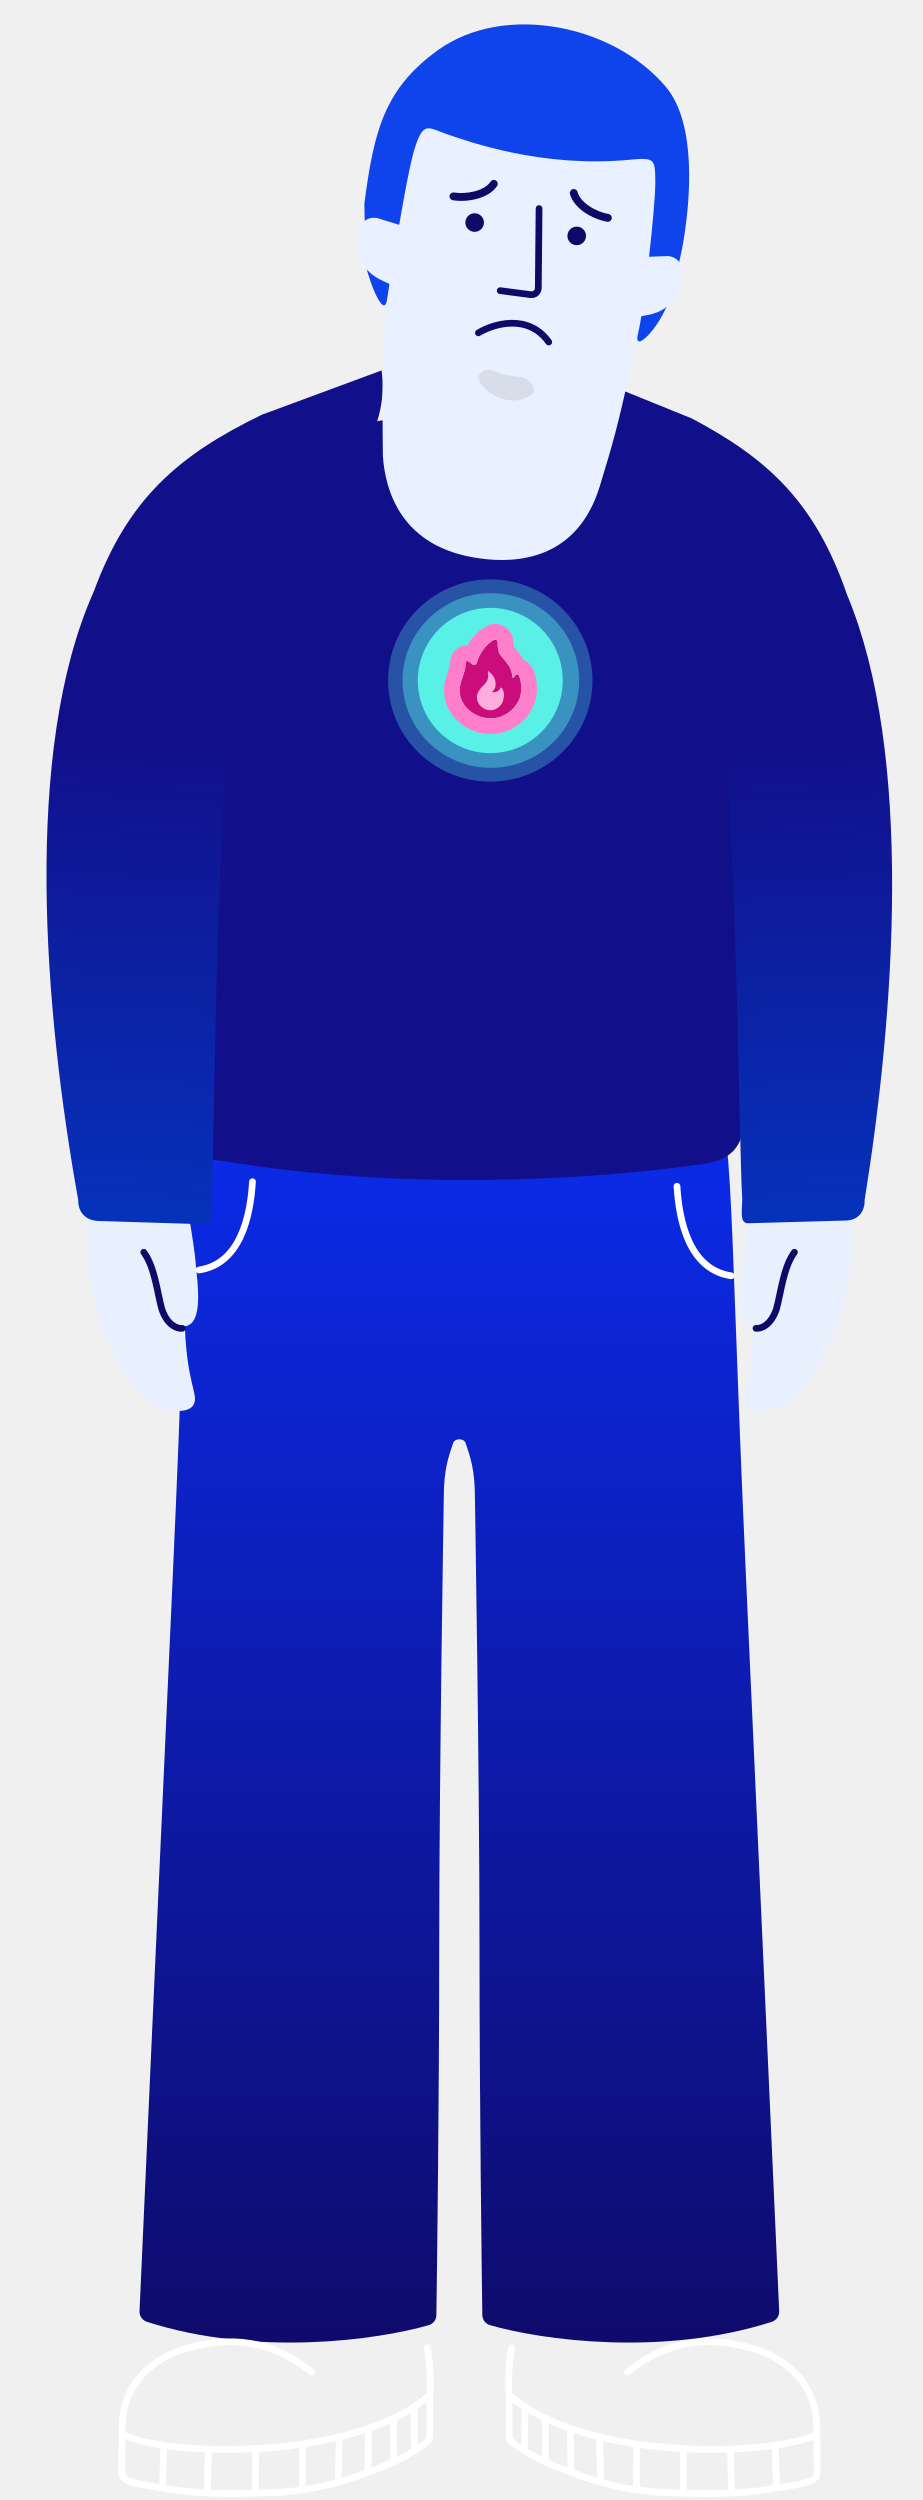
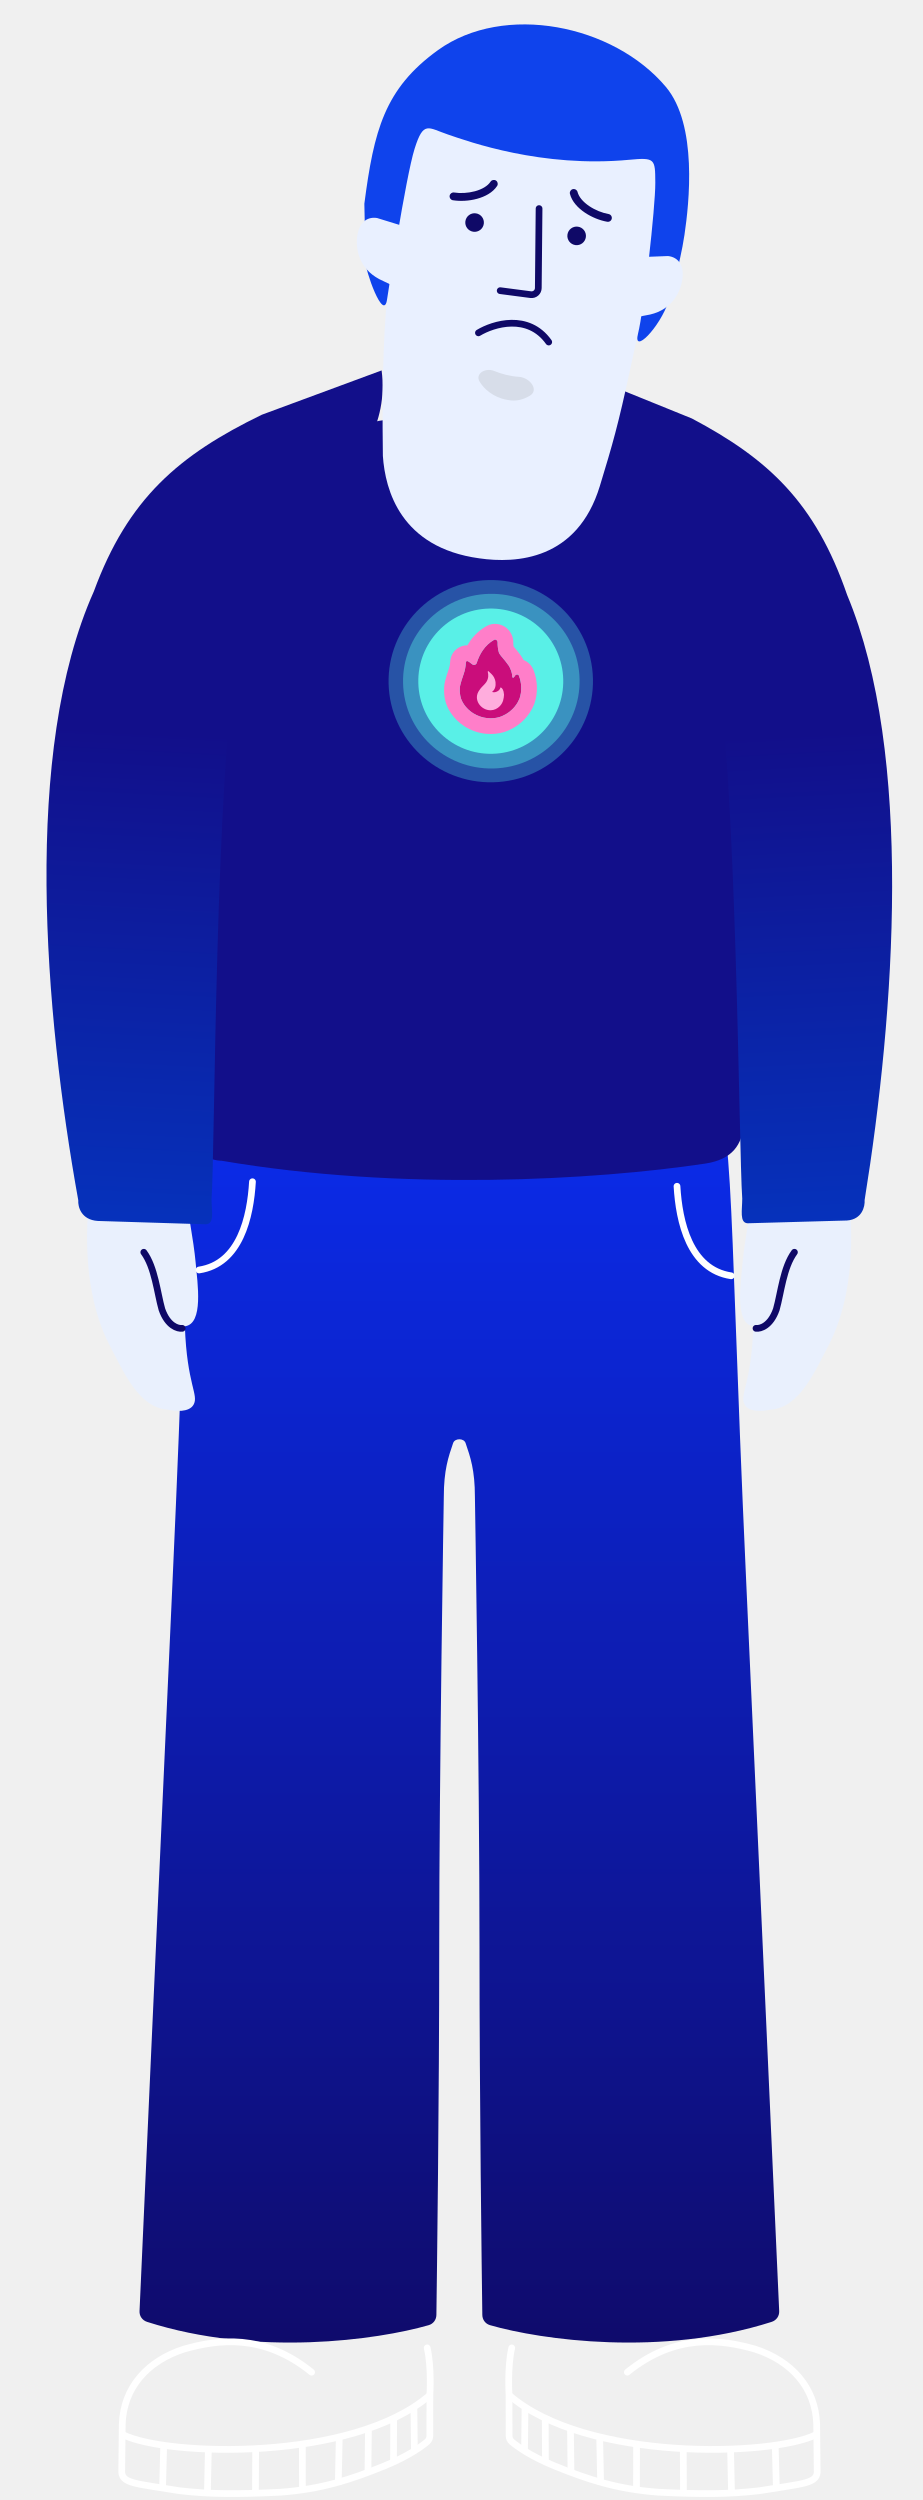
- <svg xmlns="http://www.w3.org/2000/svg" width="412" height="1116" viewBox="0 0 412 1116" fill="none">
-   <path fill-rule="evenodd" clip-rule="evenodd" d="M205.058 504.064C145.041 503.993 114.08 493.534 101.831 489.397C99.259 488.528 97.511 487.937 96.494 487.781C91.791 487.057 88.935 491.701 88.096 494.113C84.601 511.521 83.673 536.788 81.69 590.781C80.623 619.843 79.25 657.228 77.007 706.19C71.115 834.758 63.485 1004.93 62.285 1031.7C62.186 1033.91 63.559 1035.82 65.669 1036.49C114.578 1052.15 168.493 1044.56 191.379 1037.95C193.425 1037.36 194.775 1035.53 194.805 1033.4C195.044 1016.08 196.07 937.874 196.07 868.892C196.07 790.968 198.106 668.778 198.115 668.239C198.115 668.222 198.115 668.228 198.115 668.212C198.118 656.272 200.151 650.362 202.279 644.176C203.054 641.923 207.061 641.923 207.836 644.176C209.965 650.362 211.998 656.272 212.001 668.212C212.001 668.228 212 668.222 212.001 668.239C212.01 668.778 214.045 790.968 214.045 868.892C214.045 937.874 215.071 1016.08 215.31 1033.4C215.34 1035.53 216.69 1037.36 218.737 1037.95C241.622 1044.56 295.537 1052.15 344.446 1036.49C346.556 1035.82 347.929 1033.91 347.83 1031.7C346.63 1004.93 339 834.758 333.109 706.19C330.865 657.228 329.492 619.843 328.425 590.781C326.442 536.788 325.514 511.521 322.02 494.113C321.18 491.701 318.325 487.057 313.621 487.781C312.604 487.937 310.857 488.528 308.284 489.397C296.036 493.534 265.074 503.993 205.058 504.064Z" fill="url(#paint0_linear_328:53)" />
-   <path d="M302.211 529.543C303.141 545.348 307.792 566.732 326.396 569.521" stroke="white" stroke-width="3" stroke-linecap="round" />
-   <path d="M333.058 323.532C331.727 211.732 288.066 193.336 263.234 189.923C213.951 181.104 173.161 186.249 158.926 189.923C97.57 207.802 90.216 241.524 85.122 317.465C81.772 367.397 75.071 459.828 82.412 502.226C84.62 514.978 94.373 518.166 98.974 518.166C179.024 531.828 265.554 526.817 314.812 519.428C327.257 517.562 331.111 510.717 332.043 502.226C336.351 462.964 332.579 360.397 333.058 323.532Z" fill="#120F8A" />
-   <path d="M370.084 600.182C376.364 587.833 381.39 568.927 379.596 541.593L335.458 537.591C335.458 537.591 332.357 553.999 331.505 563.452C330.654 572.905 327.838 590.995 336.296 592.052C335.37 618.283 329.952 622.655 332.426 627.065C334.405 630.594 340.774 630.015 343.71 629.285C356.982 628.574 363.741 612.167 370.084 600.182Z" fill="#E9F0FD" />
-   <path d="M308.871 186.819L259.682 166.887C254.219 214.837 308.194 234.602 319.241 291.635C328.94 344.241 329.8 514.394 331.337 535.038C331.337 540.139 330.036 545.834 333.702 546.071L378.062 544.834C384.857 544.362 386.163 538.562 385.967 535.722C399.452 452.106 407.829 336.631 378.165 265.599C363.934 224.249 342.925 204.853 308.871 186.819Z" fill="url(#paint1_linear_328:53)" />
-   <path d="M48.739 600.182C42.459 587.833 37.433 568.927 39.227 541.593L83.365 537.591C83.365 537.591 86.466 553.999 87.318 563.452C88.169 572.905 90.985 590.995 82.527 592.052C83.454 618.283 88.872 622.655 86.398 627.065C84.418 630.594 78.05 630.015 75.113 629.285C61.841 628.574 55.082 612.167 48.739 600.182Z" fill="#E9F0FD" />
-   <path d="M116.898 185.131L170.35 165.356C176.573 213.644 117.909 233.224 106.205 290.556C95.945 343.442 95.983 514.676 94.427 535.443C94.456 540.577 95.905 546.316 91.915 546.534L43.6 545.032C36.199 544.518 34.742 538.674 34.94 535.817C19.777 451.589 9.992 335.329 41.889 264.014C57.15 222.483 79.917 203.084 116.898 185.131Z" fill="url(#paint2_linear_328:53)" />
-   <path d="M81.344 592.969C79.388 593.226 74.835 591.892 72.27 584.5C70.176 577.066 69.157 565.767 64.19 559.005" stroke="#0F0967" stroke-width="3" stroke-linecap="round" />
-   <path d="M337.48 592.969C339.435 593.226 343.988 591.892 346.553 584.5C348.647 577.066 349.667 565.767 354.633 559.005" stroke="#0F0967" stroke-width="3" stroke-linecap="round" />
-   <ellipse rx="45.629" ry="45.146" transform="matrix(0.999718 -0.0237283 0.0237518 0.999718 218.867 303.776)" fill="#59F0E7" fill-opacity="0.3" />
-   <ellipse rx="39.407" ry="38.99" transform="matrix(0.999718 -0.0237283 0.0237518 0.999718 219.113 303.77)" fill="#59F0E7" fill-opacity="0.4" />
-   <ellipse rx="32.355" ry="32.423" transform="matrix(0.999718 -0.0237283 0.0237518 0.999718 218.866 303.776)" fill="#59F0E7" />
-   <mask id="path-13-outside-1_328:53" maskUnits="userSpaceOnUse" x="196.515" y="277.34" width="44.175" height="51.006" fill="black">
-     <rect fill="white" x="196.515" y="277.34" width="44.175" height="51.006" />
-     <path d="M227.811 298.497C228.726 300.576 228.577 301.566 228.704 302.193C228.741 302.381 228.927 302.567 229.113 302.521C229.166 302.507 229.208 302.47 229.254 302.44C229.471 302.296 229.674 302.025 229.855 301.705C230.277 300.957 231.323 300.84 231.64 301.639C232.943 304.925 233.025 308.682 231.916 311.876C231.284 313.422 229.372 317.293 224.462 319.514C222.985 320.299 218.877 321.466 214.257 319.851C209.638 318.239 207.174 314.95 206.167 312.775C205.766 311.923 205.052 310.027 205.268 307.057C205.327 305.526 206.758 301.475 206.937 300.992C207.658 299.01 207.898 297.068 207.944 295.803C207.965 295.231 208.392 294.899 208.89 295.181C209.148 295.327 209.424 295.497 209.674 295.667C210.083 295.959 210.432 296.229 210.743 296.497C211.391 297.055 212.528 296.81 212.785 295.995C213.454 293.877 214.347 291.986 215.466 290.365C216.806 288.355 218.604 286.728 220.562 285.618C221.283 285.209 222.157 285.928 222.133 286.757C222.097 287.96 222.219 289.549 222.716 291.334C222.735 291.401 222.761 291.466 222.794 291.527C223.295 292.435 224.05 293.249 224.716 294.066C225.009 294.346 225.209 294.724 225.502 295.004C227.076 296.975 227.371 297.499 227.811 298.497Z" />
+ <svg xmlns="http://www.w3.org/2000/svg" width="412" height="1116" fill="none">
+   <path fill-rule="evenodd" clip-rule="evenodd" d="M205.058 504.064c-60.017-.071-90.978-10.53-103.227-14.667-2.572-.869-4.32-1.46-5.337-1.616-4.703-.724-7.559 3.92-8.398 6.332-3.495 17.408-4.423 42.675-6.406 96.668-1.067 29.062-2.44 66.447-4.683 115.409-5.892 128.568-13.522 298.74-14.722 325.51-.099 2.21 1.275 4.12 3.384 4.79 48.909 15.66 102.824 8.07 125.71 1.46 2.046-.59 3.396-2.42 3.426-4.55.239-17.32 1.265-95.526 1.265-164.508 0-77.924 2.036-200.114 2.045-200.653v-.027c.003-11.94 2.036-17.85 4.164-24.036.775-2.253 4.782-2.253 5.557 0 2.129 6.186 4.162 12.096 4.165 24.036v.027c.009.539 2.044 122.729 2.044 200.653 0 68.982 1.026 147.188 1.265 164.508.03 2.13 1.38 3.96 3.427 4.55 22.885 6.61 76.8 14.2 125.709-1.46 2.11-.67 3.483-2.58 3.384-4.79-1.2-26.77-8.83-196.942-14.721-325.51-2.244-48.962-3.617-86.347-4.684-115.409-1.983-53.993-2.911-79.26-6.405-96.668-.84-2.412-3.695-7.056-8.399-6.332-1.017.156-2.764.747-5.337 1.616-12.248 4.137-43.21 14.596-103.226 14.667z" fill="url(#prefix__paint0_linear_328:53)" />
+   <path d="M302.211 529.543c.93 15.805 5.581 37.189 24.185 39.978" stroke="#fff" stroke-width="3" stroke-linecap="round" />
+   <path d="M333.058 323.532c-1.331-111.8-44.992-130.196-69.824-133.609-49.283-8.819-90.073-3.674-104.308 0-61.356 17.879-68.71 51.601-73.804 127.542-3.35 49.932-10.051 142.363-2.71 184.761 2.208 12.752 11.961 15.94 16.562 15.94 80.05 13.662 166.58 8.651 215.838 1.262 12.445-1.866 16.299-8.711 17.231-17.202 4.308-39.262.536-141.829 1.015-178.694z" fill="#120F8A" />
+   <path d="M370.084 600.182c6.28-12.349 11.306-31.255 9.512-58.589l-44.138-4.002s-3.101 16.408-3.953 25.861c-.851 9.453-3.667 27.543 4.791 28.6-.926 26.231-6.344 30.603-3.87 35.013 1.979 3.529 8.348 2.95 11.284 2.22 13.272-.711 20.031-17.118 26.374-29.103z" fill="#E9F0FD" />
+   <path d="M308.871 186.819l-49.189-19.932c-5.463 47.95 48.512 67.715 59.559 124.748 9.699 52.606 10.559 222.759 12.096 243.403 0 5.101-1.301 10.796 2.365 11.033l44.36-1.237c6.795-.472 8.101-6.272 7.905-9.112 13.485-83.616 21.862-199.091-7.802-270.123-14.231-41.35-35.24-60.746-69.294-78.78z" fill="url(#prefix__paint1_linear_328:53)" />
+   <path d="M48.74 600.182c-6.28-12.349-11.307-31.255-9.513-58.589l44.138-4.002s3.102 16.408 3.953 25.861 3.667 27.543-4.791 28.6c.927 26.231 6.345 30.603 3.87 35.013-1.979 3.529-8.347 2.95-11.284 2.22-13.272-.711-20.03-17.118-26.374-29.103z" fill="#E9F0FD" />
+   <path d="M116.898 185.131l53.452-19.775c6.223 48.288-52.441 67.868-64.145 125.2-10.26 52.886-10.222 224.12-11.778 244.887.03 5.134 1.478 10.873-2.512 11.091L43.6 545.032c-7.401-.514-8.858-6.358-8.66-9.215-15.163-84.228-24.948-200.488 6.949-271.803 15.26-41.531 38.028-60.93 75.009-78.883z" fill="url(#prefix__paint2_linear_328:53)" />
+   <path d="M81.344 592.969c-1.956.257-6.509-1.077-9.074-8.469-2.094-7.434-3.113-18.733-8.08-25.495M337.48 592.969c1.955.257 6.508-1.077 9.073-8.469 2.094-7.434 3.114-18.733 8.08-25.495" stroke="#0F0967" stroke-width="3" stroke-linecap="round" />
+   <ellipse rx="45.629" ry="45.146" transform="rotate(-1.361 12910.064 -9070.45) skewX(.001)" fill="#59F0E7" fill-opacity=".3" />
+   <ellipse rx="39.407" ry="38.99" transform="rotate(-1.361 12909.934 -9080.819) skewX(.001)" fill="#59F0E7" fill-opacity=".4" />
+   <ellipse rx="32.355" ry="32.423" transform="rotate(-1.361 12910.063 -9070.408) skewX(.001)" fill="#59F0E7" />
+   <mask id="prefix__a" maskUnits="userSpaceOnUse" x="196.515" y="277.34" width="44.175" height="51.006" fill="#000">
+     <path fill="#fff" d="M196.515 277.34h44.175v51.006h-44.175z" />
+     <path d="M227.811 298.497c.915 2.079.766 3.069.893 3.696.037.188.223.374.409.328.053-.014.095-.051.141-.081.217-.144.42-.415.601-.735.422-.748 1.468-.865 1.785-.066 1.303 3.286 1.385 7.043.276 10.237-.632 1.546-2.544 5.417-7.454 7.638-1.477.785-5.585 1.952-10.205.337-4.619-1.612-7.083-4.901-8.09-7.076-.401-.852-1.115-2.748-.899-5.718.059-1.531 1.49-5.582 1.669-6.065a17.559 17.559 0 001.007-5.189c.021-.572.448-.904.946-.622.258.146.534.316.784.486.409.292.758.562 1.069.83.648.558 1.785.313 2.042-.502.669-2.118 1.562-4.009 2.681-5.63a15.171 15.171 0 015.096-4.747c.721-.409 1.595.31 1.571 1.139a15.506 15.506 0 00.583 4.577.951.951 0 00.078.193c.501.908 1.256 1.722 1.922 2.539.293.28.493.658.786.938 1.574 1.971 1.869 2.495 2.309 3.493z" />
  </mask>
-   <path d="M227.811 298.497C228.726 300.576 228.577 301.566 228.704 302.193C228.741 302.381 228.927 302.567 229.113 302.521C229.166 302.507 229.208 302.47 229.254 302.44C229.471 302.296 229.674 302.025 229.855 301.705C230.277 300.957 231.323 300.84 231.64 301.639C232.943 304.925 233.025 308.682 231.916 311.876C231.284 313.422 229.372 317.293 224.462 319.514C222.985 320.299 218.877 321.466 214.257 319.851C209.638 318.239 207.174 314.95 206.167 312.775C205.766 311.923 205.052 310.027 205.268 307.057C205.327 305.526 206.758 301.475 206.937 300.992C207.658 299.01 207.898 297.068 207.944 295.803C207.965 295.231 208.392 294.899 208.89 295.181C209.148 295.327 209.424 295.497 209.674 295.667C210.083 295.959 210.432 296.229 210.743 296.497C211.391 297.055 212.528 296.81 212.785 295.995C213.454 293.877 214.347 291.986 215.466 290.365C216.806 288.355 218.604 286.728 220.562 285.618C221.283 285.209 222.157 285.928 222.133 286.757C222.097 287.96 222.219 289.549 222.716 291.334C222.735 291.401 222.761 291.466 222.794 291.527C223.295 292.435 224.05 293.249 224.716 294.066C225.009 294.346 225.209 294.724 225.502 295.004C227.076 296.975 227.371 297.499 227.811 298.497Z" fill="#CA0D7B" />
-   <path d="M228.704 302.193L235.566 300.813L235.566 300.813L228.704 302.193ZM227.811 298.497L234.217 295.676L234.217 295.676L227.811 298.497ZM225.502 295.004L230.972 290.637L230.678 290.269L230.338 289.943L225.502 295.004ZM224.716 294.066L219.29 298.488L219.565 298.826L219.88 299.127L224.716 294.066ZM222.794 291.527L216.666 294.91L216.666 294.91L222.794 291.527ZM220.562 285.618L224.014 291.707L224.014 291.707L220.562 285.618ZM215.466 290.365L221.227 294.341L221.258 294.296L221.288 294.25L215.466 290.365ZM212.785 295.995L219.461 298.101L219.461 298.101L212.785 295.995ZM210.743 296.497L206.175 301.801L206.175 301.801L210.743 296.497ZM209.674 295.667L213.746 289.973L213.68 289.925L213.612 289.88L209.674 295.667ZM208.89 295.181L205.445 301.274L205.445 301.274L208.89 295.181ZM206.937 300.992L213.498 303.432L213.508 303.407L213.517 303.382L206.937 300.992ZM205.268 307.057L212.25 307.565L212.258 307.446L212.263 307.327L205.268 307.057ZM206.167 312.775L212.521 309.837L212.509 309.811L212.497 309.786L206.167 312.775ZM214.257 319.851L216.567 313.243L216.563 313.242L214.257 319.851ZM224.462 319.514L221.577 313.136L221.373 313.228L221.174 313.333L224.462 319.514ZM231.916 311.876L238.396 314.524L238.466 314.351L238.528 314.174L231.916 311.876ZM231.64 301.639L238.147 299.058L238.147 299.058L231.64 301.639ZM207.944 295.803L214.94 296.061L214.94 296.061L207.944 295.803ZM222.133 286.757L229.13 286.965L229.13 286.965L222.133 286.757ZM222.716 291.334L229.459 289.455L229.459 289.455L222.716 291.334ZM229.855 301.705L223.76 298.263L223.76 298.263L229.855 301.705ZM229.254 302.44L233.1 308.288L233.1 308.288L229.254 302.44ZM229.113 302.521L227.422 295.728L227.422 295.728L229.113 302.521ZM235.566 300.813C235.631 301.137 235.646 301.418 235.614 301.051C235.594 300.815 235.555 300.352 235.466 299.791C235.277 298.6 234.912 297.254 234.217 295.676L221.404 301.317C221.521 301.584 221.579 301.756 221.606 301.847C221.631 301.933 221.638 301.974 221.64 301.987C221.644 302.012 221.648 302.044 221.665 302.235C221.671 302.307 221.686 302.499 221.707 302.688C221.728 302.887 221.767 303.204 221.841 303.574L235.566 300.813ZM234.217 295.676C233.43 293.889 232.72 292.826 230.972 290.637L220.032 299.372C220.799 300.333 221.083 300.73 221.208 300.924C221.252 300.991 221.264 301.015 221.27 301.027C221.285 301.055 221.317 301.119 221.404 301.317L234.217 295.676ZM230.338 289.943C230.54 290.137 230.672 290.295 230.723 290.357C230.764 290.407 230.787 290.44 230.711 290.338C230.664 290.276 230.517 290.078 230.348 289.87C230.168 289.649 229.901 289.339 229.552 289.006L219.88 299.127C219.678 298.934 219.546 298.776 219.495 298.714C219.454 298.664 219.431 298.631 219.507 298.732C219.554 298.795 219.7 298.992 219.87 299.201C220.05 299.421 220.317 299.732 220.666 300.065L230.338 289.943ZM230.142 289.644C229.937 289.392 229.724 289.14 229.57 288.956C229.4 288.753 229.275 288.602 229.165 288.465C228.936 288.177 228.898 288.099 228.923 288.145L216.666 294.91C217.57 296.547 219.037 298.178 219.29 298.488L230.142 289.644ZM217.109 279.529C214.224 281.165 211.606 283.538 209.643 286.479L221.288 294.25C222.007 293.173 222.985 292.291 224.014 291.707L217.109 279.529ZM209.704 286.389C208.131 288.668 206.955 291.21 206.11 293.888L219.461 298.101C219.952 296.543 220.562 295.303 221.227 294.341L209.704 286.389ZM215.311 291.193C214.8 290.752 214.275 290.352 213.746 289.973L205.603 301.361C205.89 301.566 206.064 301.705 206.175 301.801L215.311 291.193ZM213.612 289.88C213.184 289.588 212.742 289.317 212.335 289.088L205.445 301.274C205.555 301.337 205.664 301.405 205.736 301.454L213.612 289.88ZM200.376 298.552C200.242 298.913 199.795 300.176 199.365 301.58C199.039 302.644 198.344 304.943 198.273 306.787L212.263 307.327C212.254 307.57 212.228 307.679 212.245 307.582C212.257 307.511 212.284 307.376 212.334 307.171C212.433 306.759 212.579 306.242 212.75 305.682C212.918 305.134 213.093 304.604 213.237 304.181C213.308 303.971 213.37 303.792 213.418 303.657C213.442 303.589 213.461 303.534 213.476 303.493C213.492 303.449 213.499 303.431 213.498 303.432L200.376 298.552ZM198.287 306.55C197.967 310.946 199.026 314.045 199.838 315.764L212.497 309.786C212.483 309.754 212.403 309.585 212.334 309.26C212.265 308.932 212.191 308.375 212.25 307.565L198.287 306.55ZM199.814 315.712C201.439 319.228 205.179 324.097 211.951 326.461L216.563 313.242C214.097 312.382 212.908 310.673 212.521 309.837L199.814 315.712ZM227.346 325.892C234.574 322.623 237.439 316.866 238.396 314.524L225.436 309.229C225.13 309.977 224.17 311.963 221.577 313.136L227.346 325.892ZM238.528 314.174C240.201 309.356 240.055 303.868 238.147 299.058L225.133 304.219C225.832 305.981 225.849 308.007 225.303 309.579L238.528 314.174ZM221.174 313.333C221.328 313.252 220.819 313.514 219.806 313.621C218.882 313.718 217.758 313.66 216.567 313.243L211.948 326.459C218.676 328.811 224.812 327.256 227.749 325.694L221.174 313.333ZM200.949 295.545C200.922 296.278 200.771 297.466 200.358 298.602L213.517 303.382C214.545 300.553 214.873 297.859 214.94 296.061L200.949 295.545ZM215.136 286.549C215.081 288.387 215.269 290.684 215.973 293.212L229.459 289.455C229.169 288.413 229.113 287.534 229.13 286.965L215.136 286.549ZM223.76 298.263C223.794 298.203 223.903 298.015 224.103 297.765C224.283 297.54 224.702 297.055 225.407 296.591L233.1 308.288C234.766 307.193 235.641 305.695 235.95 305.147L223.76 298.263ZM206.11 293.888C206.872 291.473 208.824 290.295 210.31 289.946C211.763 289.605 213.698 289.803 215.311 291.193L206.175 301.801C208.436 303.748 211.264 304.103 213.511 303.575C215.792 303.039 218.441 301.332 219.461 298.101L206.11 293.888ZM224.014 291.707C221.41 293.184 218.787 292.356 217.392 291.297C216.087 290.305 215.074 288.623 215.136 286.549L229.13 286.965C229.216 284.062 227.778 281.606 225.862 280.149C223.856 278.625 220.435 277.643 217.109 279.529L224.014 291.707ZM227.422 295.728C230.2 295.036 232.372 296.236 233.423 297.143C234.47 298.046 235.264 299.309 235.566 300.813L221.841 303.574C222.181 305.265 223.086 306.715 224.282 307.747C225.483 308.781 227.84 310.051 230.804 309.313L227.422 295.728ZM228.923 288.145C229.173 288.598 229.344 289.042 229.459 289.455L215.973 293.212C216.125 293.759 216.349 294.335 216.666 294.91L228.923 288.145ZM230.804 309.313C231.917 309.036 232.695 308.555 233.006 308.352C233.091 308.297 233.16 308.249 233.205 308.218C233.246 308.189 233.282 308.164 233.285 308.162C233.321 308.136 233.22 308.209 233.1 308.288L225.407 296.591C225.327 296.644 225.262 296.688 225.222 296.716C225.202 296.731 225.185 296.743 225.174 296.75C225.164 296.757 225.155 296.764 225.155 296.764C225.129 296.783 225.234 296.706 225.366 296.62C225.632 296.447 226.362 295.992 227.422 295.728L230.804 309.313ZM212.335 289.088C210.169 287.863 206.996 287.511 204.243 289.424C201.796 291.124 201.017 293.698 200.949 295.545L214.94 296.061C214.893 297.336 214.337 299.458 212.233 300.92C209.824 302.595 207.113 302.218 205.445 301.274L212.335 289.088ZM238.147 299.058C236.772 295.59 233.445 293.905 230.334 294.107C227.544 294.288 225.094 295.9 223.76 298.263L235.95 305.147C235.038 306.762 233.323 307.942 231.24 308.077C228.837 308.233 226.192 306.888 225.133 304.219L238.147 299.058Z" fill="#FF7EC9" mask="url(#path-13-outside-1_328:53)" />
-   <path d="M223.134 315.208C222.093 316.302 220.663 317.023 219.063 317.061C214.723 317.164 210.872 312.216 214.048 308.018C215.298 306.079 217.031 305.275 217.669 303.274C217.956 302.504 218.008 301.51 217.918 300.901C217.836 300.674 217.74 299.837 217.738 299.76C217.736 299.684 217.736 299.684 217.812 299.682L217.887 299.604C217.963 299.602 217.963 299.602 218.039 299.601C218.195 299.75 218.351 299.899 218.507 300.048C218.819 300.346 219.208 300.718 219.52 301.016C220.3 301.761 221.016 303.042 221.203 304.488C221.399 306.316 220.978 307.853 219.631 308.878C220.246 309.092 220.855 309.078 221.535 308.833C222.592 308.426 223.186 307.801 223.395 306.956C223.395 306.956 223.393 306.88 223.469 306.878L223.545 306.876C224.16 307.091 224.867 307.99 224.994 310.125C224.88 311.731 224.695 313.568 223.134 315.208Z" fill="#FFADDD" />
-   <path d="M183.227 55.495L238.815 62.761L299.317 70.669C295.597 99.101 287.218 137.454 281.529 163.872C275.839 190.29 273.417 198.432 267.769 216.981C257.703 250.038 230.522 251.643 213.951 249.242C178.932 244.43 171.954 218.905 170.915 203.533C170.729 190.616 170.519 161.756 172.221 139.617C175.043 102.904 179.35 72.966 183.227 55.495Z" fill="#E9F0FF" />
-   <path d="M231.66 168.221C227.648 167.963 223.871 166.933 220.594 165.596C216.691 164.004 211.927 166.814 214.133 170.405C217.476 175.845 223.229 178.087 226.659 178.536C230.313 179.326 233.677 178.382 236.594 176.606C240.754 174.075 236.519 168.533 231.66 168.221Z" fill="#D7DDE9" />
-   <path d="M213.571 148.582C220.201 144.567 235.76 139.766 244.955 152.684" stroke="#0F0967" stroke-width="3" stroke-linecap="round" stroke-linejoin="round" />
-   <path d="M280.966 71.322C241.802 75.032 209.051 63.135 200.03 60.072C191.009 57.01 189.057 53.753 185.071 66.421C181.085 79.089 172.813 133.458 172.813 133.458C171.367 144.513 162.732 120.051 163.188 116.557L162.647 90.961C166.912 58.358 171.567 39.614 195.544 22.351C224.994 1.146 273.854 10.966 297.237 38.782C311.487 55.732 307.64 90.707 305.556 104.778C303.472 118.849 298.538 134.249 298.538 134.249C294.521 146.365 282.336 158.629 284.829 148.866C287.323 139.103 292.584 92.386 292.525 81.682L292.524 81.402C292.467 70.965 292.463 70.232 280.966 71.322Z" fill="#0F43EC" />
-   <path d="M168.307 97.317L178.609 100.491L183.137 131.255L171.105 125.472C161.008 121.109 158.966 112.617 159.342 106.735C159.802 99.543 163.702 96.591 168.307 97.317Z" fill="#E9F0FF" />
-   <path d="M298.193 114.295L287.421 114.713L275.13 143.279L288.245 140.783C299.126 139.162 303.283 131.48 304.433 125.699C305.839 118.631 302.83 114.777 298.193 114.295Z" fill="#E9F0FF" />
-   <path d="M221.907 83.02C222.437 82.211 222.211 81.126 221.402 80.597C220.593 80.068 219.509 80.294 218.979 81.103L221.907 83.02ZM202.695 85.932C201.741 85.779 200.843 86.428 200.689 87.382C200.535 88.336 201.185 89.234 202.139 89.387L202.695 85.932ZM218.979 81.103C217.718 83.029 215.202 84.506 212.043 85.365C208.923 86.214 205.467 86.377 202.695 85.932L202.139 89.387C205.42 89.915 209.379 89.717 212.961 88.742C216.504 87.778 219.976 85.97 221.907 83.02L218.979 81.103Z" fill="#0F0967" />
-   <path d="M254.424 86.563C254.185 85.627 254.751 84.674 255.688 84.435C256.624 84.197 257.577 84.762 257.816 85.699L254.424 86.563ZM271.654 95.543C272.607 95.707 273.246 96.612 273.082 97.564C272.918 98.517 272.013 99.156 271.06 98.992L271.654 95.543ZM257.816 85.699C258.384 87.929 260.285 90.141 262.995 91.978C265.671 93.792 268.888 95.066 271.654 95.543L271.06 98.992C267.786 98.428 264.104 96.958 261.031 94.875C257.993 92.816 255.295 89.98 254.424 86.563L257.816 85.699Z" fill="#0F0967" />
-   <ellipse rx="4.151" ry="4.149" transform="matrix(0.991568 0.129608 -0.129734 0.991546 211.884 99.353)" fill="#0F0967" />
-   <ellipse rx="4.151" ry="4.149" transform="matrix(0.991568 0.129608 -0.129734 0.991546 257.449 105.308)" fill="#0F0967" />
-   <path d="M240.64 93.106L240.297 128.587C240.279 130.387 238.692 131.766 236.908 131.533L223.286 129.753" stroke="#0F0967" stroke-width="3" stroke-linecap="round" />
-   <path d="M190.695 1048.1C192.704 1056.78 191.899 1069.17 191.899 1069.17L191.877 1087.31C191.875 1088.34 191.474 1089.33 190.684 1090C188.333 1091.98 182.354 1096.42 171.448 1100.85C156.779 1106.8 143.714 1111.16 125.148 1112.53C105.894 1113.45 93.746 1113.45 79.994 1111.84C60.358 1108.54 53.874 1108.82 54.343 1102.56L54.57 1082.23C55.051 1065.9 65.795 1053.86 82.122 1048.63C96.972 1044.44 117.336 1041.33 139.093 1058.94" stroke="white" stroke-width="3" stroke-linecap="round" />
-   <path d="M55.144 1086.97C74.722 1096.5 157.523 1099.04 191.9 1069.16" stroke="white" stroke-width="3" />
-   <path d="M93.022 1093.26L92.579 1112.76" stroke="white" stroke-width="3" />
-   <path d="M114.122 1093.96L114.034 1112.32" stroke="white" stroke-width="3" />
-   <path d="M134.963 1090.26L135.002 1112.28" stroke="white" stroke-width="3" />
-   <path d="M151.445 1088.15L150.997 1109.15" stroke="white" stroke-width="3" />
-   <path d="M164.483 1083.84L164.247 1103.83" stroke="white" stroke-width="3" />
-   <path d="M175.738 1079.57L175.656 1099.56" stroke="white" stroke-width="3" />
-   <path d="M184.766 1074.67L184.992 1094.66" stroke="white" stroke-width="3" />
-   <path d="M73.065 1091.91L72.576 1110.3" stroke="white" stroke-width="3" />
-   <path d="M228.44 1048.1C226.431 1056.78 227.235 1069.17 227.235 1069.17L227.258 1087.31C227.259 1088.34 227.661 1089.33 228.451 1090C230.802 1091.98 236.781 1096.42 247.686 1100.85C262.356 1106.8 275.421 1111.16 293.987 1112.53C313.24 1113.45 325.388 1113.45 339.141 1111.84C358.776 1108.54 365.261 1108.82 364.792 1102.56L364.564 1082.23C364.084 1065.9 353.34 1053.86 337.013 1048.63C322.163 1044.44 301.799 1041.33 280.041 1058.94" stroke="white" stroke-width="3" stroke-linecap="round" />
-   <path d="M363.991 1086.97C344.413 1096.5 261.612 1099.04 227.234 1069.16" stroke="white" stroke-width="3" />
-   <path d="M326.112 1093.26L326.556 1112.76" stroke="white" stroke-width="3" />
-   <path d="M305.013 1093.96L305.1 1112.32" stroke="white" stroke-width="3" />
-   <path d="M284.171 1090.26L284.133 1112.28" stroke="white" stroke-width="3" />
-   <path d="M267.69 1088.15L268.138 1109.15" stroke="white" stroke-width="3" />
-   <path d="M254.652 1083.84L254.887 1103.83" stroke="white" stroke-width="3" />
-   <path d="M243.396 1079.57L243.479 1099.56" stroke="white" stroke-width="3" />
-   <path d="M234.368 1074.67L234.143 1094.66" stroke="white" stroke-width="3" />
-   <path d="M346.07 1091.91L346.558 1110.3" stroke="white" stroke-width="3" />
-   <path d="M112.701 527.525C111.784 543.101 107.2 564.175 88.863 566.923" stroke="white" stroke-width="3" stroke-linecap="round" />
+   <path d="M227.811 298.497c.915 2.079.766 3.069.893 3.696.037.188.223.374.409.328.053-.014.095-.051.141-.081.217-.144.42-.415.601-.735.422-.748 1.468-.865 1.785-.066 1.303 3.286 1.385 7.043.276 10.237-.632 1.546-2.544 5.417-7.454 7.638-1.477.785-5.585 1.952-10.205.337-4.619-1.612-7.083-4.901-8.09-7.076-.401-.852-1.115-2.748-.899-5.718.059-1.531 1.49-5.582 1.669-6.065a17.559 17.559 0 001.007-5.189c.021-.572.448-.904.946-.622.258.146.534.316.784.486.409.292.758.562 1.069.83.648.558 1.785.313 2.042-.502.669-2.118 1.562-4.009 2.681-5.63a15.171 15.171 0 015.096-4.747c.721-.409 1.595.31 1.571 1.139a15.506 15.506 0 00.583 4.577.951.951 0 00.078.193c.501.908 1.256 1.722 1.922 2.539.293.28.493.658.786.938 1.574 1.971 1.869 2.495 2.309 3.493z" fill="#CA0D7B" />
+   <path d="M228.704 302.193l6.862-1.38-6.862 1.38zm-.893-3.696l6.406-2.821-6.406 2.821zm-2.309-3.493l5.47-4.367-.294-.368-.34-.326-4.836 5.061zm-.786-.938l-5.426 4.422.275.338.315.301 4.836-5.061zm-1.922-2.539l-6.128 3.383 6.128-3.383zm-2.232-5.909l3.452 6.089-3.452-6.089zm-5.096 4.747l5.761 3.976.031-.045.03-.046-5.822-3.885zm-2.681 5.63l6.676 2.106-6.676-2.106zm-2.042.502l-4.568 5.304 4.568-5.304zm-1.069-.83l4.072-5.694-.066-.048-.068-.045-3.938 5.787zm-.784-.486l-3.445 6.093 3.445-6.093zm-1.953 5.811l6.561 2.44.01-.025.009-.025-6.58-2.39zm-1.669 6.065l6.982.508.008-.119.005-.119-6.995-.27zm.899 5.718l6.354-2.938-.012-.026-.012-.025-6.33 2.989zm8.09 7.076l2.31-6.608-.004-.001-2.306 6.609zm10.205-.337l-2.885-6.378-.204.092-.199.105 3.288 6.181zm7.454-7.638l6.48 2.648.07-.173.062-.177-6.612-2.298zm-.276-10.237l6.507-2.581-6.507 2.581zm-23.696-5.836l6.996.258-6.996-.258zm14.189-9.046l6.997.208-6.997-.208zm.583 4.577l6.743-1.879-6.743 1.879zm7.139 10.371l-6.095-3.442 6.095 3.442zm-.601.735l3.846 5.848-3.846-5.848zm-.141.081l-1.691-6.793 1.691 6.793zm6.453-1.708c.065.324.08.605.048.238-.02-.236-.059-.699-.148-1.26-.189-1.191-.554-2.537-1.249-4.115l-12.813 5.641c.117.267.175.439.202.53.025.086.032.127.034.14.004.025.008.057.025.248.006.072.021.264.042.453.021.199.06.516.134.886l13.725-2.761zm-1.349-5.137c-.787-1.787-1.497-2.85-3.245-5.039l-10.94 8.735c.767.961 1.051 1.358 1.176 1.552a.951.951 0 01.062.103c.015.028.047.092.134.29l12.813-5.641zm-3.879-5.733c.202.194.334.352.385.414.041.05.064.083-.012-.019-.047-.062-.194-.26-.363-.468a9.363 9.363 0 00-.796-.864l-9.672 10.121a4.684 4.684 0 01-.385-.413c-.041-.05-.064-.083.012.018.047.063.193.26.363.469.18.22.447.531.796.864l9.672-10.122zm-.196-.299c-.205-.252-.418-.504-.572-.688-.17-.203-.295-.354-.405-.491-.229-.288-.267-.366-.242-.32l-12.257 6.765c.904 1.637 2.371 3.268 2.624 3.578l10.852-8.844zm-13.033-10.115a22.195 22.195 0 00-7.466 6.95l11.645 7.771a8.203 8.203 0 012.726-2.543l-6.905-12.178zm-7.405 6.86c-1.573 2.279-2.749 4.821-3.594 7.499l13.351 4.213c.491-1.558 1.101-2.798 1.766-3.76l-11.523-7.952zm5.607 4.804a21.898 21.898 0 00-1.565-1.22l-8.143 11.388c.287.205.461.344.572.44l9.136-10.608zm-1.699-1.313c-.428-.292-.87-.563-1.277-.792l-6.89 12.186c.11.063.219.131.291.18l7.876-11.574zm-13.236 8.672a64.126 64.126 0 00-1.011 3.028c-.326 1.064-1.021 3.363-1.092 5.207l13.99.54c-.009.243-.035.352-.018.255.012-.071.039-.206.089-.411.099-.412.245-.929.416-1.489a52.521 52.521 0 01.668-2.025l.058-.164.022-.061-13.122-4.88zm-2.089 7.998c-.32 4.396.739 7.495 1.551 9.214l12.659-5.978c-.014-.032-.094-.201-.163-.526-.069-.328-.143-.885-.084-1.695l-13.963-1.015zm1.527 9.162c1.625 3.516 5.365 8.385 12.137 10.749l4.612-13.219c-2.466-.86-3.655-2.569-4.042-3.405l-12.707 5.875zm27.532 10.18a21.328 21.328 0 0011.05-11.368l-12.96-5.295c-.306.748-1.266 2.734-3.859 3.907l5.769 12.756zm11.182-11.718c1.673-4.818 1.527-10.306-.381-15.116l-13.014 5.161c.699 1.762.716 3.788.17 5.36l13.225 4.595zm-17.354-.841c.154-.081-.355.181-1.368.288a7.44 7.44 0 01-3.239-.378l-4.619 13.216c6.728 2.352 12.864.797 15.801-.765l-6.575-12.361zm-20.225-17.788a10.605 10.605 0 01-.591 3.057l13.159 4.78a24.618 24.618 0 001.423-7.321l-13.991-.516zm14.187-8.996c-.055 1.838.133 4.135.837 6.663l13.486-3.757a8.522 8.522 0 01-.329-2.49l-13.994-.416zm8.624 11.714c.034-.06.143-.248.343-.498a5.62 5.62 0 011.304-1.174l7.693 11.697c1.666-1.095 2.541-2.593 2.85-3.141l-12.19-6.884zm-17.65-4.375a5.836 5.836 0 014.2-3.942 5.67 5.67 0 015.001 1.247l-9.136 10.608c2.261 1.947 5.089 2.302 7.336 1.774 2.281-.536 4.93-2.243 5.95-5.474l-13.351-4.213zm17.904-2.181c-2.604 1.477-5.227.649-6.622-.41a5.725 5.725 0 01-2.256-4.748l13.994.416c.086-2.903-1.352-5.359-3.268-6.816-2.006-1.524-5.427-2.506-8.753-.62l6.905 12.178zm3.408 4.021c2.778-.692 4.95.508 6.001 1.415a6.535 6.535 0 012.143 3.67l-13.725 2.761a7.468 7.468 0 002.441 4.173c1.201 1.034 3.558 2.304 6.522 1.566l-3.382-13.585zm1.501-7.583c.25.453.421.897.536 1.31l-13.486 3.757c.152.547.376 1.123.693 1.698l12.257-6.765zm1.881 21.168a7.226 7.226 0 002.202-.961c.085-.055.154-.103.199-.134l.08-.056c.036-.026-.065.047-.185.126l-7.693-11.697a9.646 9.646 0 00-.233.159l-.019.014c-.026.019.079-.058.211-.144a6.778 6.778 0 012.056-.892l3.382 13.585zm-18.469-20.225c-2.166-1.225-5.339-1.577-8.092.336-2.447 1.7-3.226 4.274-3.294 6.121l13.991.516a6.231 6.231 0 01-2.707 4.859c-2.409 1.675-5.12 1.298-6.788.354l6.89-12.186zm25.812 9.97c-1.375-3.468-4.702-5.153-7.813-4.951-2.79.181-5.24 1.793-6.574 4.156l12.19 6.884a5.817 5.817 0 01-4.71 2.93c-2.403.156-5.048-1.189-6.107-3.858l13.014-5.161z" fill="#FF7EC9" mask="url(#prefix__a)" />
+   <path d="M223.134 315.208c-1.041 1.094-2.471 1.815-4.071 1.853-4.34.103-8.191-4.845-5.015-9.043 1.25-1.939 2.983-2.743 3.621-4.744.287-.77.339-1.764.249-2.373-.082-.227-.178-1.064-.18-1.141-.002-.076-.002-.076.074-.078l.075-.078.152-.003.468.447 1.013.968c.78.745 1.496 2.026 1.683 3.472.196 1.828-.225 3.365-1.572 4.39.615.214 1.224.2 1.904-.045 1.057-.407 1.651-1.032 1.86-1.877 0 0-.002-.076.074-.078l.076-.002c.615.215 1.322 1.114 1.449 3.249-.114 1.606-.299 3.443-1.86 5.083z" fill="#FFADDD" />
+   <path d="M183.227 55.495l55.588 7.266 60.502 7.908c-3.72 28.432-12.099 66.785-17.788 93.203-5.69 26.418-8.112 34.56-13.76 53.109-10.066 33.057-37.247 34.662-53.818 32.261-35.019-4.812-41.997-30.337-43.036-45.709-.186-12.917-.396-41.777 1.306-63.916 2.822-36.713 7.129-66.65 11.006-84.122z" fill="#E9F0FF" />
+   <path d="M231.66 168.221c-4.012-.258-7.789-1.288-11.066-2.625-3.903-1.592-8.667 1.218-6.461 4.809 3.343 5.44 9.096 7.682 12.526 8.131 3.654.79 7.018-.154 9.935-1.93 4.16-2.531-.075-8.073-4.934-8.385z" fill="#D7DDE9" />
+   <path d="M213.571 148.582c6.63-4.015 22.189-8.816 31.384 4.102" stroke="#0F0967" stroke-width="3" stroke-linecap="round" stroke-linejoin="round" />
+   <path d="M280.966 71.322c-39.164 3.71-71.915-8.187-80.936-11.25-9.021-3.062-10.973-6.319-14.959 6.35-3.986 12.667-12.258 67.036-12.258 67.036-1.446 11.055-10.081-13.407-9.625-16.901l-.541-25.596c4.265-32.603 8.92-51.347 32.897-68.61 29.45-21.205 78.31-11.385 101.693 16.43 14.25 16.951 10.403 51.926 8.319 65.997-2.084 14.071-7.018 29.471-7.018 29.471-4.017 12.116-16.202 24.38-13.709 14.617 2.494-9.763 7.755-56.48 7.696-67.184l-.001-.28c-.057-10.437-.061-11.17-11.558-10.08z" fill="#0F43EC" />
+   <path d="M168.307 97.317l10.302 3.174 4.528 30.764-12.032-5.783c-10.097-4.363-12.139-12.855-11.763-18.737.46-7.192 4.36-10.144 8.965-9.418zM298.193 114.295l-10.772.418-12.291 28.566 13.115-2.496c10.881-1.621 15.038-9.303 16.188-15.084 1.406-7.068-1.603-10.922-6.24-11.404z" fill="#E9F0FF" />
+   <path d="M221.907 83.02a1.749 1.749 0 10-2.928-1.917l2.928 1.917zm-19.212 2.912a1.75 1.75 0 00-.556 3.455l.556-3.455zm16.284-4.829c-1.261 1.926-3.777 3.403-6.936 4.262-3.12.85-6.576 1.013-9.348.567l-.556 3.455c3.281.528 7.24.33 10.822-.645 3.543-.964 7.015-2.772 8.946-5.722l-2.928-1.917zM254.424 86.563a1.75 1.75 0 113.392-.864l-3.392.864zm17.23 8.98a1.75 1.75 0 11-.594 3.449l.594-3.45zm-13.838-9.844c.568 2.23 2.469 4.442 5.179 6.28 2.676 1.813 5.893 3.087 8.659 3.564l-.594 3.449c-3.274-.564-6.956-2.034-10.029-4.117-3.038-2.06-5.736-4.895-6.607-8.312l3.392-.864z" fill="#0F0967" />
+   <ellipse rx="4.151" ry="4.149" transform="rotate(7.446 -657.426 1677.577) skewX(-.007)" fill="#0F0967" />
+   <ellipse rx="4.151" ry="4.149" transform="rotate(7.446 -680.403 2030.632) skewX(-.007)" fill="#0F0967" />
+   <path d="M240.64 93.106l-.343 35.481a3 3 0 01-3.389 2.946l-13.622-1.78" stroke="#0F0967" stroke-width="3" stroke-linecap="round" />
+   <path d="M190.695 1048.1c2.009 8.68 1.204 21.07 1.204 21.07l-.022 18.14c-.002 1.03-.403 2.02-1.193 2.69-2.351 1.98-8.33 6.42-19.236 10.85-14.669 5.95-27.734 10.31-46.3 11.68-19.254.92-31.402.92-45.154-.69-19.636-3.3-26.12-3.02-25.651-9.28l.227-20.33c.48-16.33 11.225-28.37 27.552-33.6 14.85-4.19 35.214-7.3 56.971 10.31" stroke="#fff" stroke-width="3" stroke-linecap="round" />
+   <path d="M55.144 1086.97c19.578 9.53 102.379 12.07 136.756-17.81M93.022 1093.26l-.443 19.5M114.122 1093.96l-.088 18.36M134.963 1090.26l.039 22.02M151.445 1088.15l-.448 21M164.483 1083.84l-.236 19.99M175.738 1079.57l-.082 19.99M184.766 1074.67l.226 19.99M73.065 1091.91l-.489 18.39" stroke="#fff" stroke-width="3" />
+   <path d="M228.44 1048.1c-2.009 8.68-1.205 21.07-1.205 21.07l.023 18.14c.001 1.03.403 2.02 1.193 2.69 2.351 1.98 8.33 6.42 19.235 10.85 14.67 5.95 27.735 10.31 46.301 11.68 19.253.92 31.401.92 45.154-.69 19.635-3.3 26.12-3.02 25.651-9.28l-.228-20.33c-.48-16.33-11.224-28.37-27.551-33.6-14.85-4.19-35.214-7.3-56.972 10.31" stroke="#fff" stroke-width="3" stroke-linecap="round" />
+   <path d="M363.991 1086.97c-19.578 9.53-102.379 12.07-136.757-17.81M326.112 1093.26l.444 19.5M305.013 1093.96l.087 18.36M284.171 1090.26l-.038 22.02M267.69 1088.15l.448 21M254.652 1083.84l.235 19.99M243.396 1079.57l.083 19.99M234.368 1074.67l-.225 19.99M346.07 1091.91l.488 18.39" stroke="#fff" stroke-width="3" />
+   <path d="M112.701 527.525c-.917 15.576-5.501 36.65-23.838 39.398" stroke="#fff" stroke-width="3" stroke-linecap="round" />
  <defs>
-     <linearGradient id="paint0_linear_328:53" x1="171.01" y1="487.705" x2="171.01" y2="1045.59" gradientUnits="userSpaceOnUse">
+     <linearGradient id="prefix__paint0_linear_328:53" x1="171.01" y1="487.705" x2="171.01" y2="1045.59" gradientUnits="userSpaceOnUse">
      <stop stop-color="#0B2CED" />
      <stop offset="1" stop-color="#0F0B6C" />
    </linearGradient>
-     <linearGradient id="paint1_linear_328:53" x1="329.841" y1="328.479" x2="343.796" y2="592.721" gradientUnits="userSpaceOnUse">
+     <linearGradient id="prefix__paint1_linear_328:53" x1="329.841" y1="328.479" x2="343.796" y2="592.721" gradientUnits="userSpaceOnUse">
      <stop stop-color="#120F8A" />
      <stop offset="1" stop-color="#0339C6" />
    </linearGradient>
-     <linearGradient id="paint2_linear_328:53" x1="94.873" y1="327.575" x2="80.497" y2="593.385" gradientUnits="userSpaceOnUse">
+     <linearGradient id="prefix__paint2_linear_328:53" x1="94.873" y1="327.575" x2="80.497" y2="593.385" gradientUnits="userSpaceOnUse">
      <stop stop-color="#120F8A" />
      <stop offset="1" stop-color="#0339C6" />
    </linearGradient>
  </defs>
</svg>
